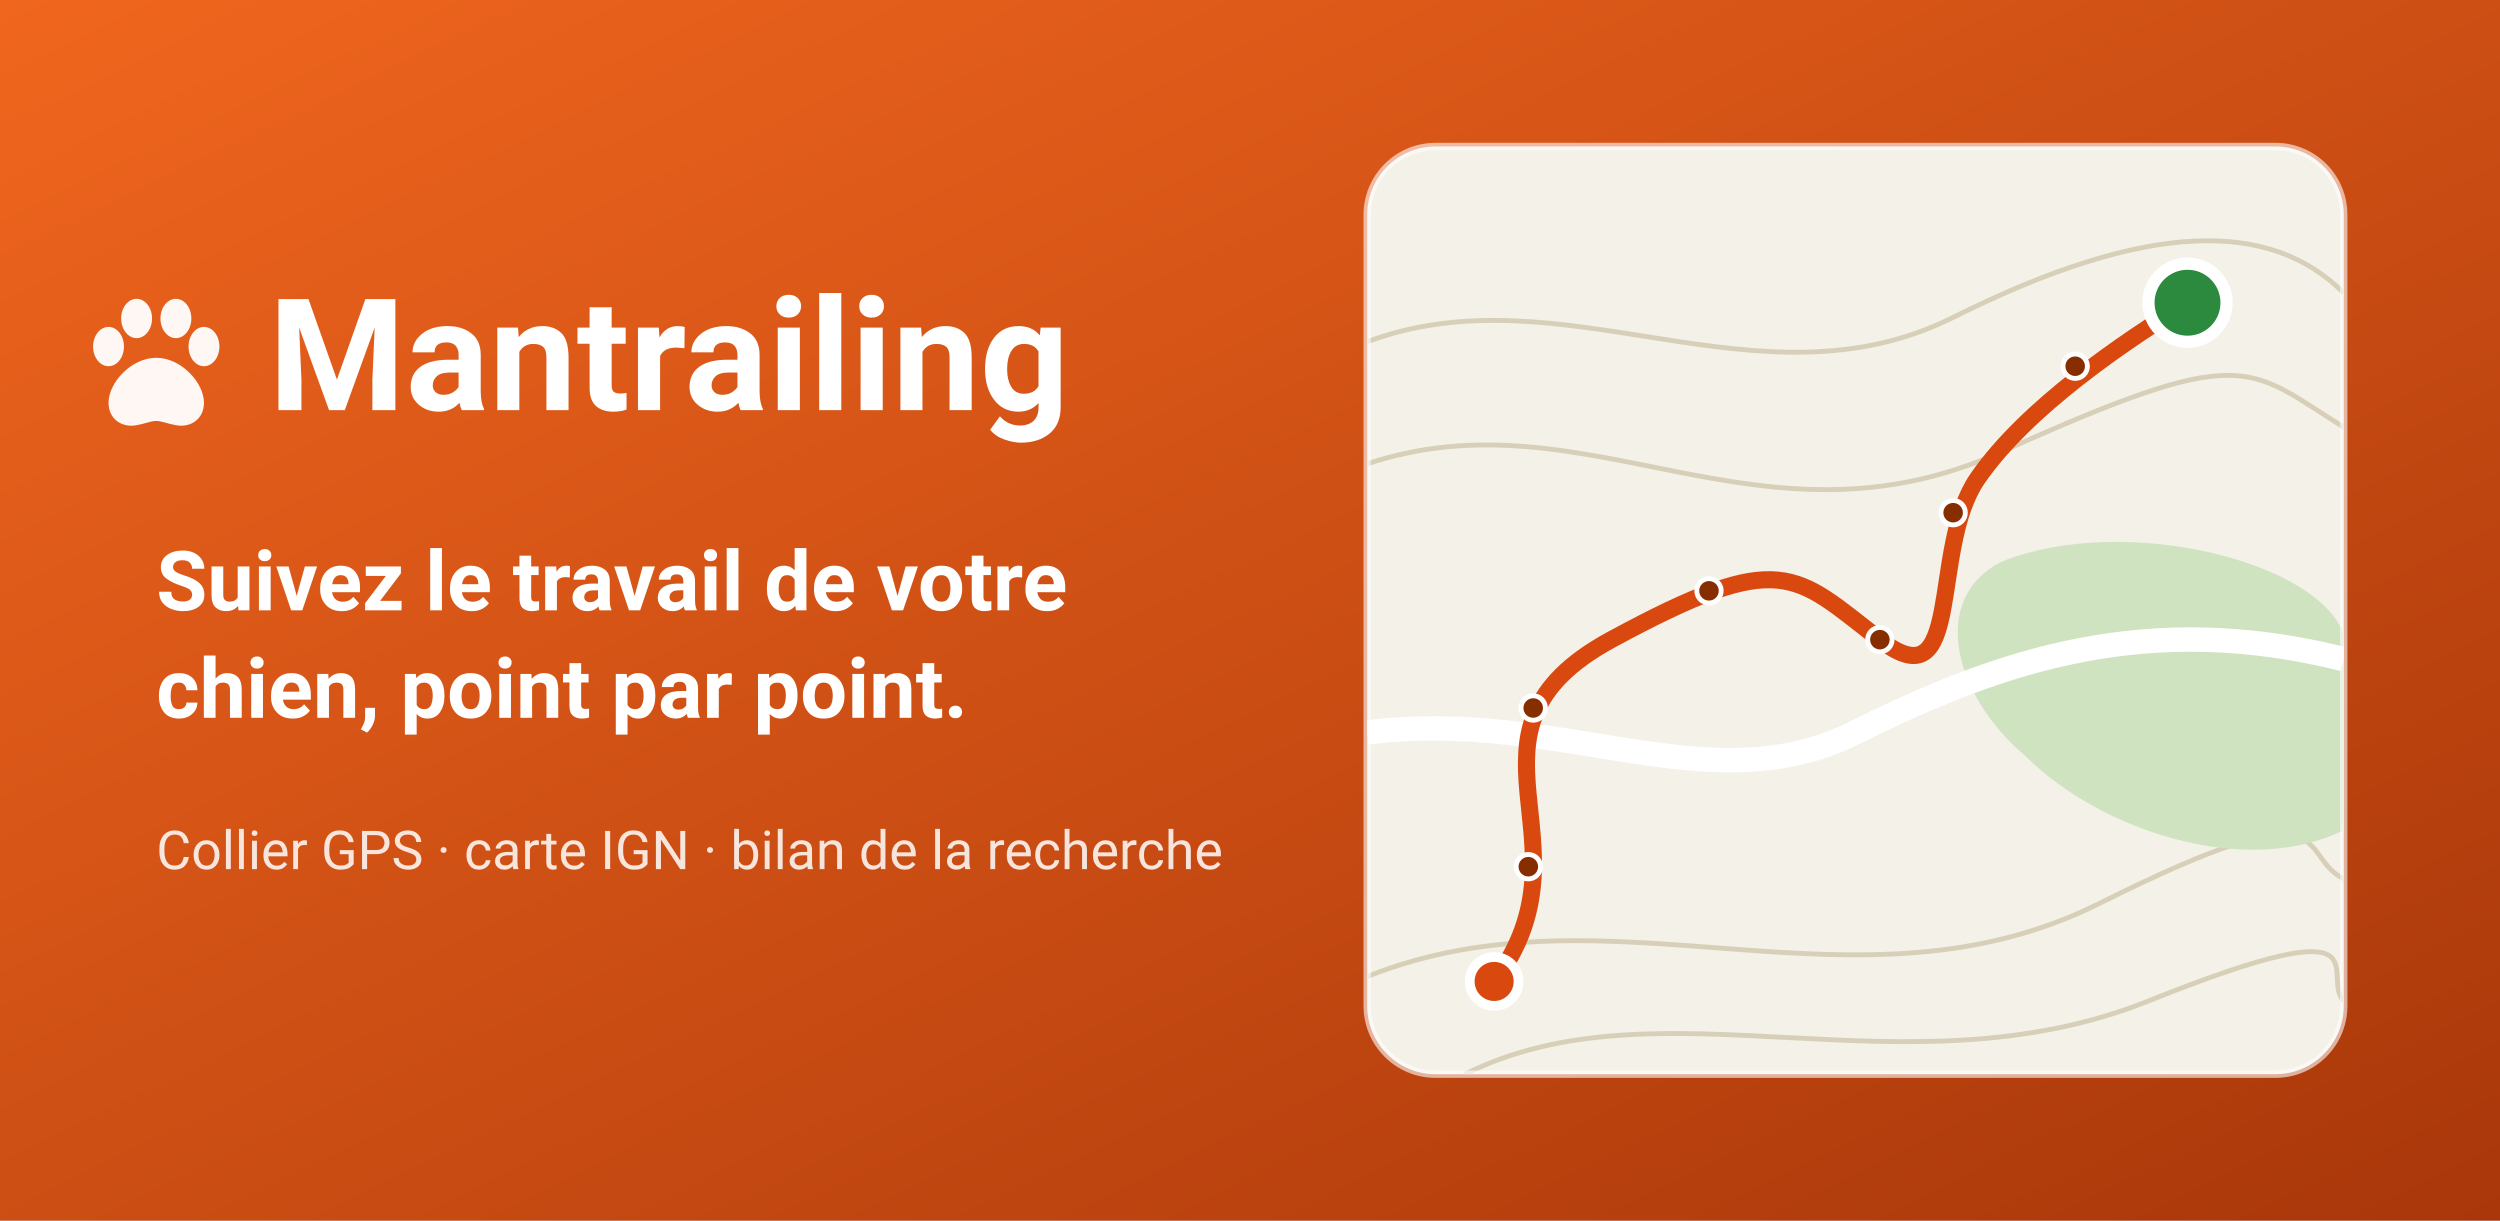
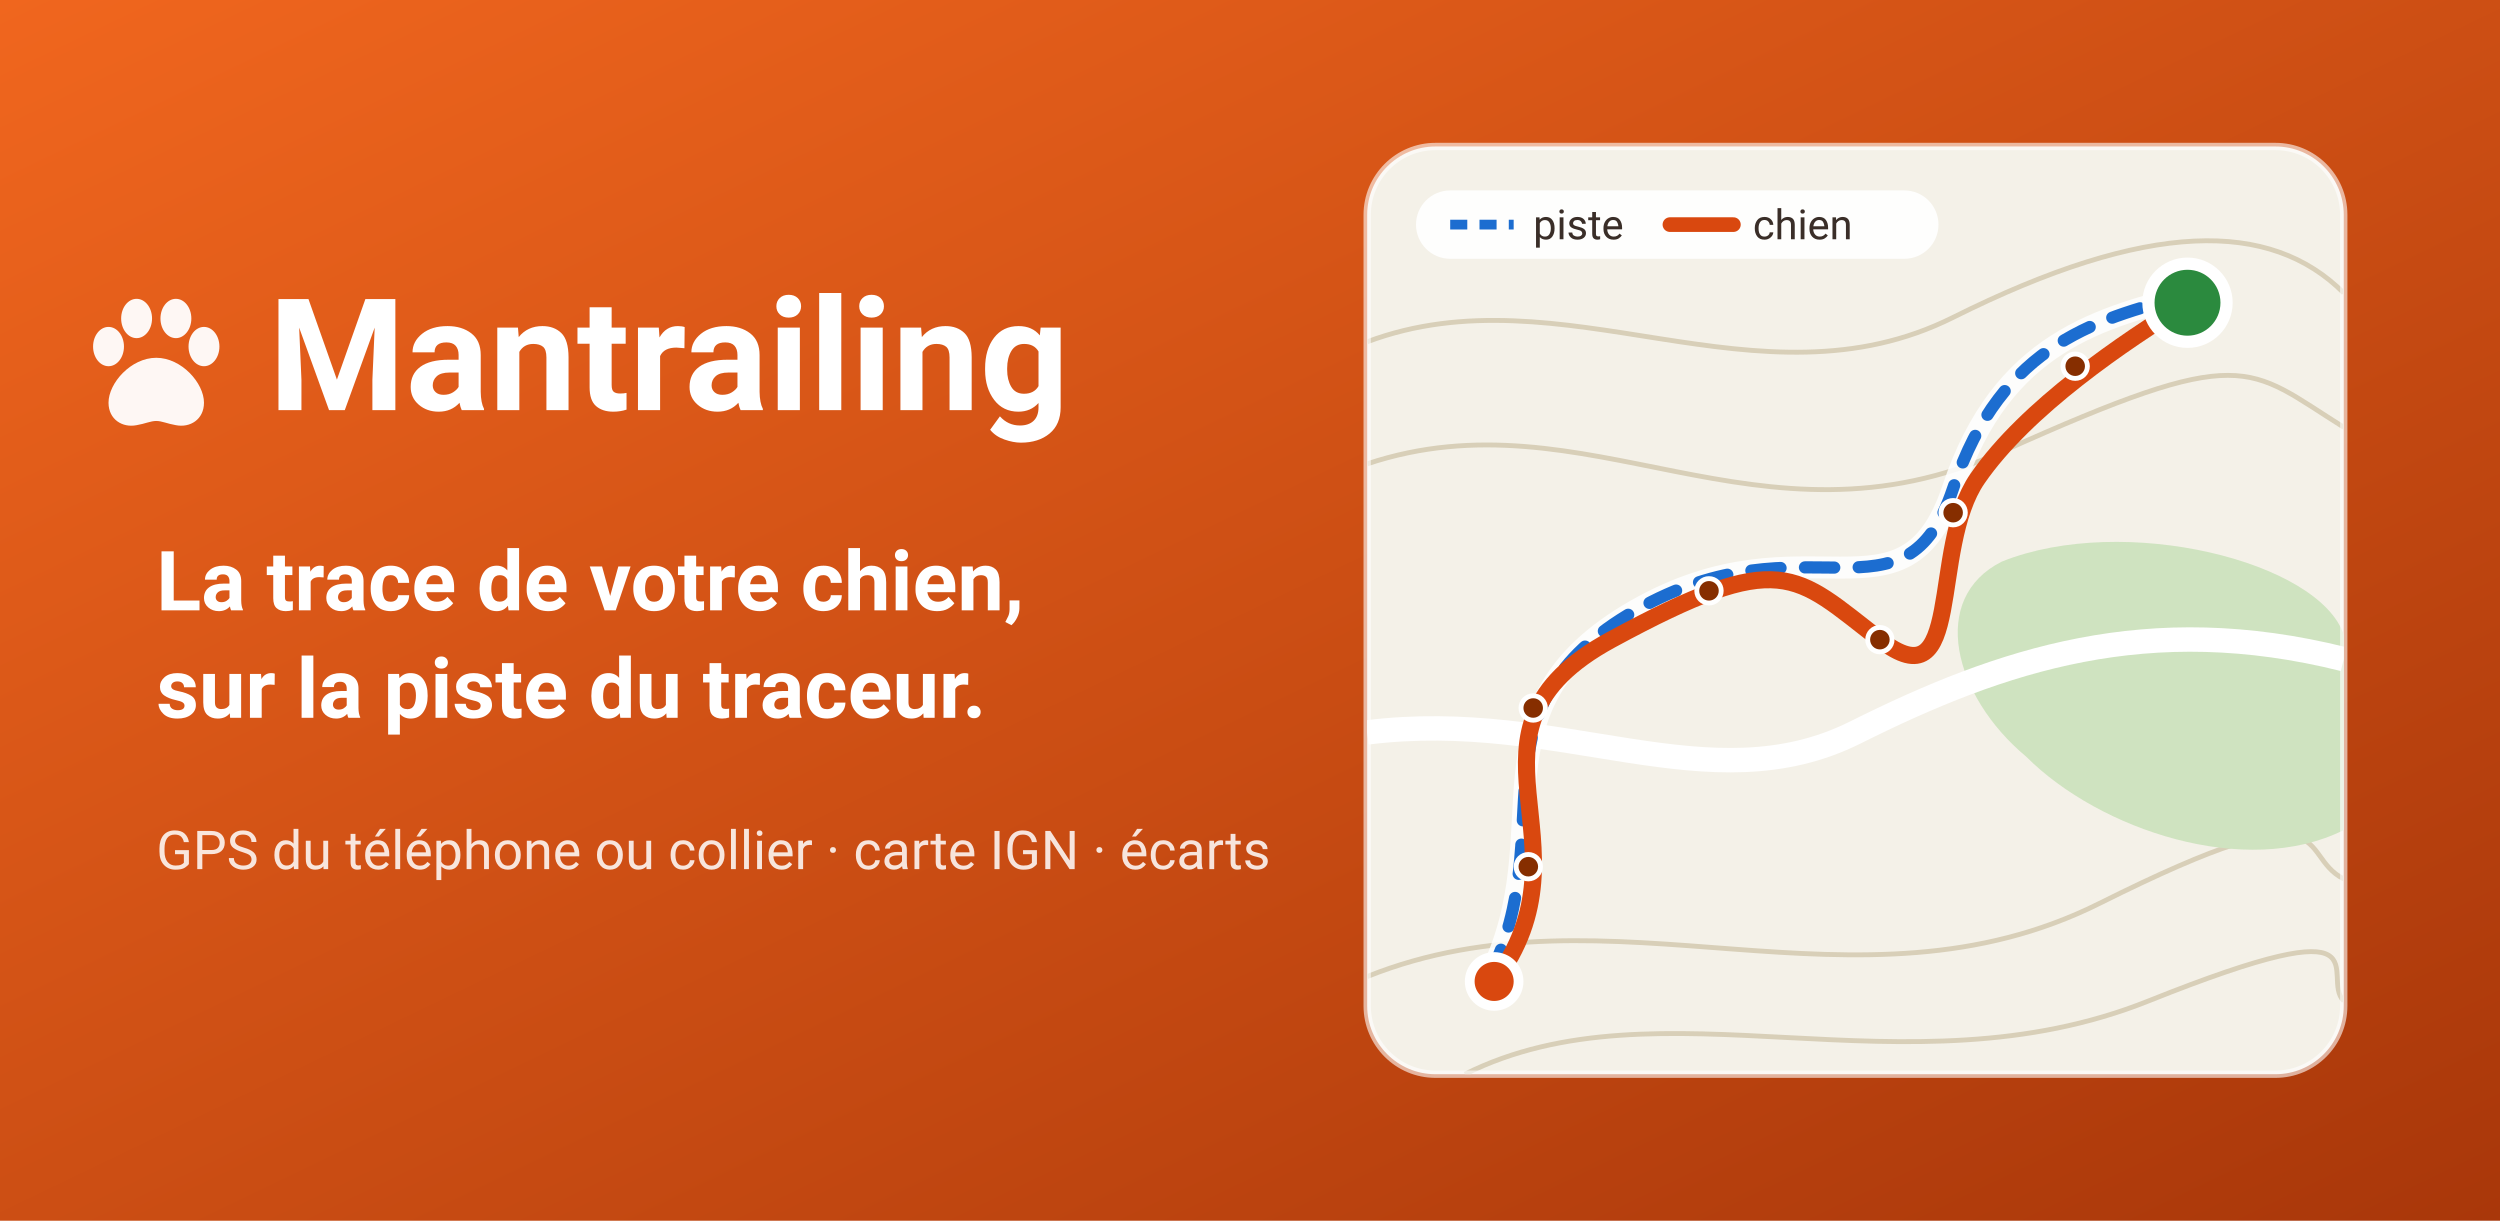
<svg xmlns="http://www.w3.org/2000/svg" width="1024" height="500" viewBox="0 0 1024 500">
  <defs>
    <linearGradient id="bg" x1="0" y1="0" x2="1" y2="1">
      <stop offset="0" stop-color="#F0661E" />
      <stop offset="1" stop-color="#A9370A" />
    </linearGradient>
    <clipPath id="card">
      <rect x="560" y="60" width="400" height="380" rx="28" />
    </clipPath>
  </defs>
  <rect width="1024" height="500" fill="url(#bg)" />
  <g font-family="Segoe UI, Roboto, system-ui, sans-serif" fill="#FFFFFF">
    <g transform="translate(64 150) scale(1.15) translate(-54 -55)" fill="#FFFFFF" opacity=".95">
      <path d="M54,52c-9,0 -17,9 -17,16c0,6 5,9 10,8c3,-0.5 5,-1.5 7,-1.5s4,1 7,1.5c5,1 10,-2 10,-8c0,-7 -8,-16 -17,-16z" />
      <ellipse cx="37" cy="48" rx="5.5" ry="7" />
      <ellipse cx="47" cy="38" rx="5.5" ry="7" />
      <ellipse cx="61" cy="38" rx="5.5" ry="7" />
      <ellipse cx="71" cy="48" rx="5.5" ry="7" />
    </g>
    <text x="110" y="168" font-size="64" font-weight="700">Mantrailing</text>
-     <text x="64" y="250" font-size="34" font-weight="600">Suivez le travail de votre</text>
-     <text x="64" y="294" font-size="34" font-weight="600">chien, point par point.</text>
-     <text x="64" y="356" font-size="22" opacity=".85">Collier GPS · carte IGN · bilan de la recherche</text>
+     <text x="64" y="250" font-size="34" font-weight="600">La trace de votre chien,</text>
+     <text x="64" y="294" font-size="34" font-weight="600">sur la piste du traceur.</text>
+     <text x="64" y="356" font-size="22" opacity=".85">GPS du téléphone ou collier · carte IGN · écarts</text>
  </g>
  <g clip-path="url(#card)">
    <rect x="560" y="60" width="400" height="380" fill="#F4F1E8" />
    <g fill="none" stroke="#D8CFB8" stroke-width="2">
      <path d="M560 140 C 640 110, 720 170, 800 130 S 930 90, 960 120" />
      <path d="M560 190 C 650 160, 720 230, 820 185 S 920 150, 960 175" />
      <path d="M560 400 C 660 360, 760 420, 860 370 S 940 350, 960 360" />
      <path d="M600 440 C 680 400, 780 450, 880 410 S 950 400, 960 410" />
    </g>
    <path d="M820 230 C 870 210, 950 230, 960 260 L 960 340 C 920 360, 860 340, 830 310 C 800 285, 790 245, 820 230 Z" fill="#CFE3C0" />
    <path d="M560 300 C 640 290, 700 330, 760 300 S 880 250, 960 270" fill="none" stroke="#FFFFFF" stroke-width="10" />
+     <path d="M610 400 C 640 340, 600 290, 670 250 S 780 260, 800 200 S 860 130, 900 120" fill="none" stroke="#FFFFFF" stroke-width="9" stroke-linecap="round" opacity=".85" />
+     <path d="M610 400 C 640 340, 600 290, 670 250 S 780 260, 800 200 S 860 130, 900 120" fill="none" stroke="#1C6DD0" stroke-width="5" stroke-dasharray="12 10" stroke-linecap="round" />
    <path d="M612 402 C 655 345, 590 300, 660 262 S 735 235, 770 262 S 790 225, 810 196 S 870 140, 896 124" fill="none" stroke="#D9480F" stroke-width="7" stroke-linecap="round" stroke-linejoin="round" />
    <g fill="#862E00" stroke="#FFFFFF" stroke-width="2">
      <circle cx="626" cy="355" r="5" />
      <circle cx="628" cy="290" r="5" />
      <circle cx="700" cy="242" r="5" />
      <circle cx="770" cy="262" r="5" />
      <circle cx="800" cy="210" r="5" />
      <circle cx="850" cy="150" r="5" />
    </g>
    <circle cx="612" cy="402" r="10" fill="#D9480F" stroke="#FFFFFF" stroke-width="4" />
    <circle cx="896" cy="124" r="16" fill="#2B8A3E" stroke="#FFFFFF" stroke-width="5" />
  </g>
  <rect x="560" y="60" width="400" height="380" rx="28" fill="none" stroke="#FFFFFF" stroke-opacity=".6" stroke-width="3" />
+   <g font-family="Segoe UI, Roboto, system-ui, sans-serif" font-size="17" fill="#3A2E28">
+     <rect x="580" y="78" width="214" height="28" rx="14" fill="#FFFFFF" opacity=".92" />
+     <line x1="594" y1="92" x2="620" y2="92" stroke="#1C6DD0" stroke-width="4" stroke-dasharray="7 5" />
+     <text x="628" y="98">piste</text>
+     <line x1="684" y1="92" x2="710" y2="92" stroke="#D9480F" stroke-width="6" stroke-linecap="round" />
+     <text x="718" y="98">chien</text>
+   </g>
</svg>
